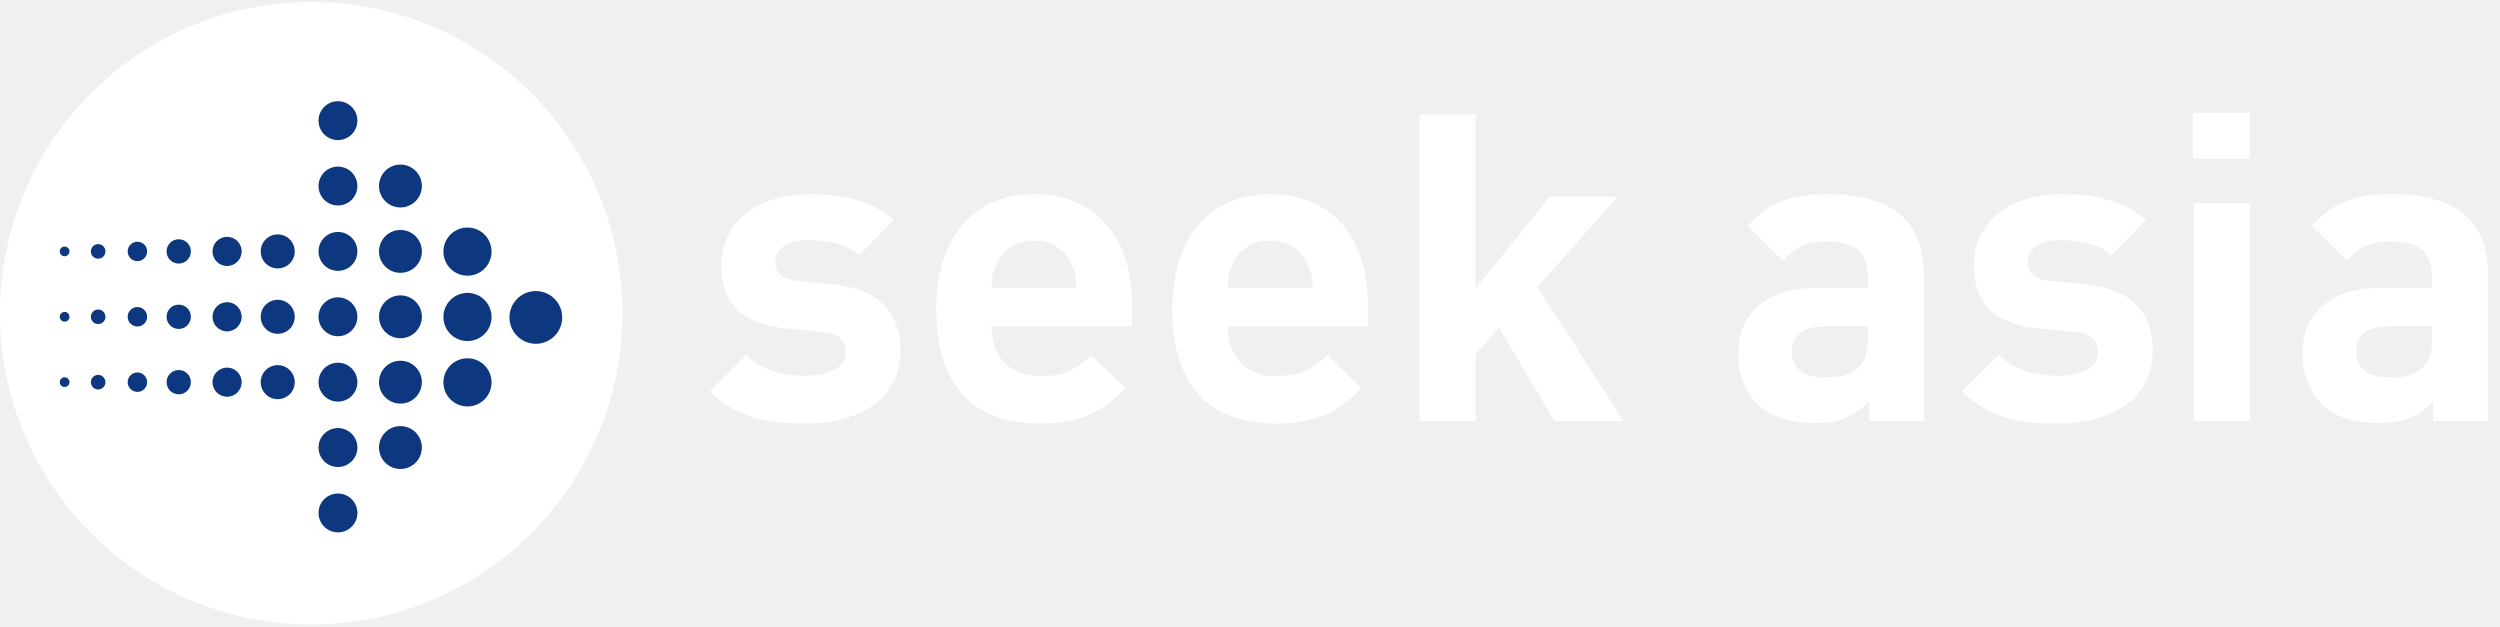
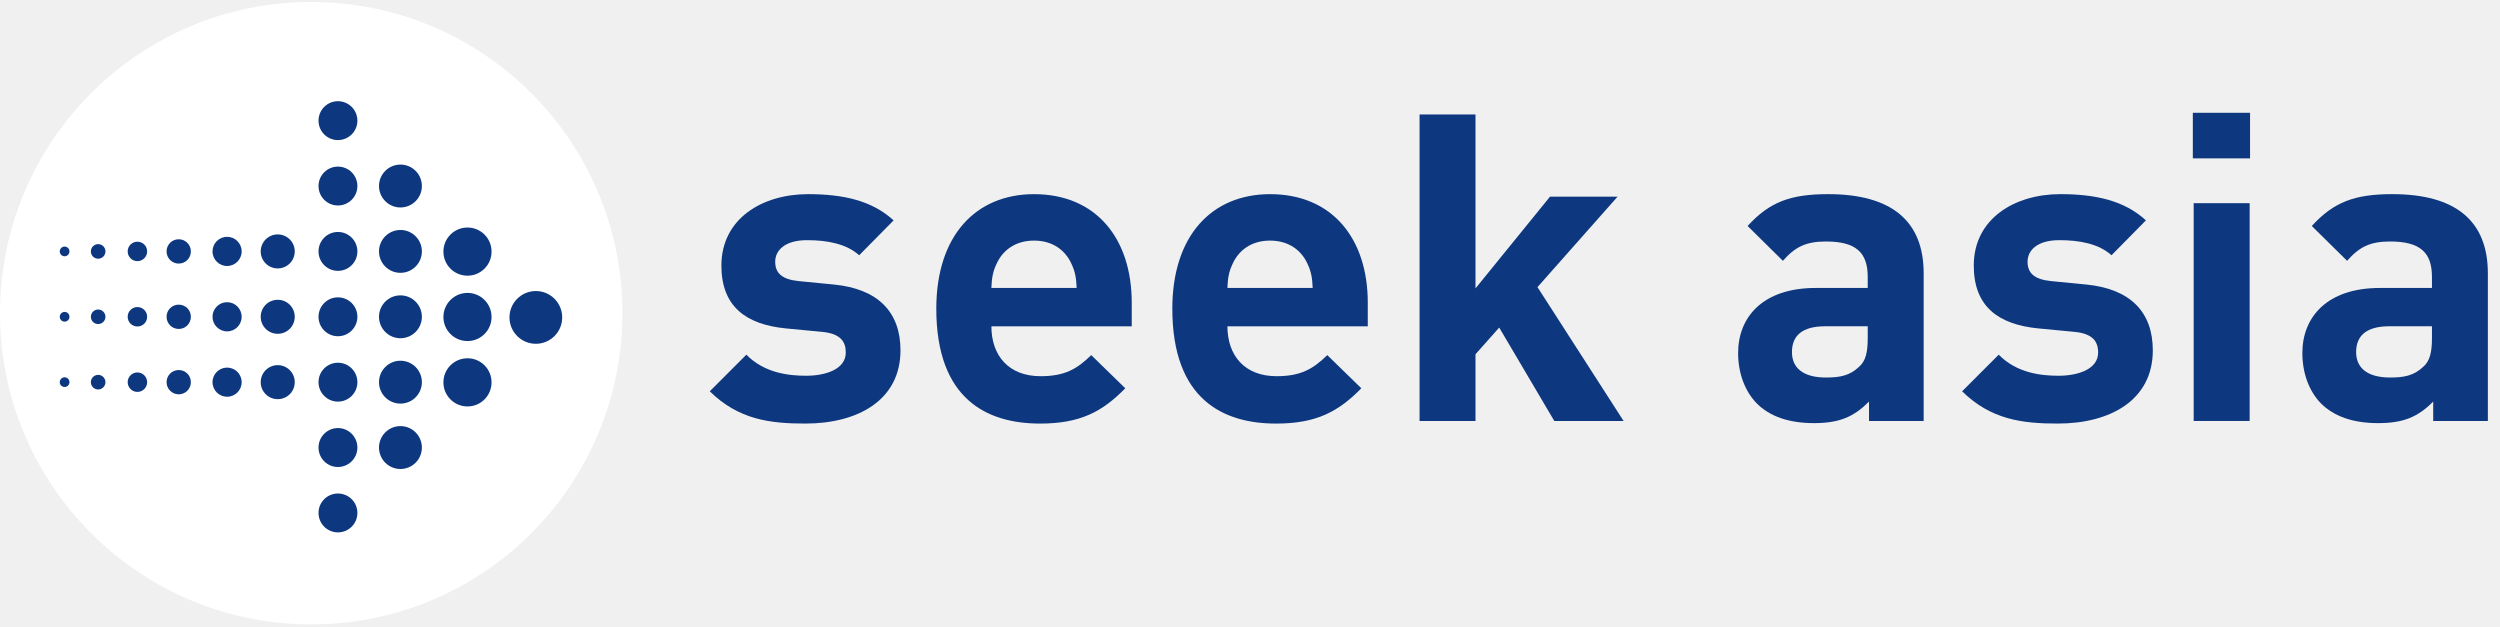
<svg xmlns="http://www.w3.org/2000/svg" version="1.1" id="sk-logo-pos" x="0px" y="0px" viewBox="0 0 251.5 63" enable-background="new 0 0 251.5 63" xml:space="preserve">
  <circle fill="#FFFFFF" cx="31.309" cy="31.508" r="31.308" />
  <path fill="#0D3880" d="M32.043,12.139c0-1.081,0.873-1.958,1.952-1.958c1.084,0,1.959,0.876,1.959,1.958  c0,1.078-0.875,1.954-1.959,1.954C32.916,14.093,32.043,13.217,32.043,12.139z" />
  <path fill="#0D3880" d="M38.127,18.715c0-1.193,0.967-2.159,2.155-2.159c1.194,0,2.159,0.965,2.159,2.159  c0,1.19-0.965,2.156-2.159,2.156C39.095,20.871,38.127,19.905,38.127,18.715z" />
  <path fill="#0D3880" d="M32.043,18.715c0-1.082,0.873-1.955,1.952-1.955c1.084,0,1.959,0.874,1.959,1.955  c0,1.078-0.875,1.957-1.959,1.957C32.916,20.672,32.043,19.793,32.043,18.715z" />
  <path fill="#0D3880" d="M44.607,25.312c0-1.34,1.083-2.423,2.424-2.423c1.34,0,2.419,1.082,2.419,2.423  c0,1.338-1.08,2.422-2.419,2.422C45.689,27.734,44.607,26.651,44.607,25.312z" />
  <path fill="#0D3880" d="M38.127,25.292c0-1.192,0.967-2.157,2.155-2.157c1.194,0,2.159,0.965,2.159,2.157  c0,1.19-0.965,2.155-2.159,2.155C39.095,27.447,38.127,26.483,38.127,25.292z" />
  <path fill="#0D3880" d="M32.043,25.292c0-1.081,0.873-1.956,1.952-1.956c1.084,0,1.959,0.875,1.959,1.956s-0.875,1.956-1.959,1.956  C32.916,27.249,32.043,26.374,32.043,25.292z" />
  <path fill="#0D3880" d="M26.227,25.292c0-0.945,0.765-1.71,1.712-1.71c0.949,0,1.713,0.765,1.713,1.71s-0.765,1.712-1.713,1.712  C26.993,27.004,26.227,26.238,26.227,25.292z" />
  <path fill="#0D3880" d="M21.379,25.292c0-0.811,0.656-1.469,1.467-1.469c0.809,0,1.465,0.659,1.465,1.469  c0,0.81-0.657,1.467-1.465,1.467C22.036,26.76,21.379,26.103,21.379,25.292z" />
  <path fill="#0D3880" d="M16.756,25.292c0-0.677,0.546-1.223,1.223-1.223c0.678,0,1.223,0.546,1.223,1.223  c0,0.677-0.545,1.224-1.223,1.224C17.303,26.517,16.756,25.97,16.756,25.292z" />
  <path fill="#0D3880" d="M12.844,25.292c0-0.542,0.44-0.978,0.981-0.978c0.537,0,0.978,0.437,0.978,0.978  c0,0.542-0.441,0.978-0.978,0.978C13.284,26.27,12.844,25.835,12.844,25.292z" />
  <path fill="#0D3880" d="M9.141,25.292c0-0.407,0.327-0.734,0.734-0.734c0.406,0,0.733,0.328,0.733,0.734  c0,0.405-0.327,0.733-0.733,0.733C9.468,26.026,9.141,25.698,9.141,25.292z" />
  <path fill="#0D3880" d="M6.011,25.292c0-0.271,0.221-0.488,0.492-0.488c0.268,0,0.485,0.217,0.485,0.488  c0,0.27-0.217,0.49-0.485,0.49C6.232,25.783,6.011,25.562,6.011,25.292z" />
  <path fill="#0D3880" d="M44.607,31.888c0-1.334,1.083-2.423,2.424-2.423c1.34,0,2.419,1.09,2.419,2.423  c0,1.34-1.08,2.422-2.419,2.422C45.689,34.309,44.607,33.229,44.607,31.888z" />
  <path fill="#0D3880" d="M38.127,31.868c0-1.191,0.967-2.155,2.155-2.155c1.194,0,2.159,0.964,2.159,2.155  c0,1.192-0.965,2.159-2.159,2.159C39.095,34.027,38.127,33.061,38.127,31.868z" />
  <path fill="#0D3880" d="M32.043,31.868c0-1.082,0.873-1.955,1.952-1.955c1.084,0,1.959,0.873,1.959,1.955  c0,1.08-0.875,1.957-1.959,1.957C32.916,33.825,32.043,32.948,32.043,31.868z" />
  <path fill="#0D3880" d="M26.227,31.868c0-0.946,0.765-1.71,1.712-1.71c0.949,0,1.713,0.764,1.713,1.71s-0.765,1.712-1.713,1.712  C26.993,33.58,26.227,32.814,26.227,31.868z" />
  <path fill="#0D3880" d="M21.379,31.868c0-0.811,0.656-1.467,1.467-1.467c0.809,0,1.465,0.656,1.465,1.467  c0,0.81-0.657,1.468-1.465,1.468C22.036,33.336,21.379,32.678,21.379,31.868z" />
  <path fill="#0D3880" d="M16.756,31.868c0-0.677,0.546-1.222,1.223-1.222c0.678,0,1.223,0.544,1.223,1.222  c0,0.677-0.545,1.225-1.223,1.225C17.303,33.093,16.756,32.546,16.756,31.868z" />
  <path fill="#0D3880" d="M12.844,31.868c0-0.542,0.44-0.979,0.981-0.979c0.537,0,0.978,0.437,0.978,0.979  c0,0.541-0.441,0.978-0.978,0.978C13.284,32.846,12.844,32.409,12.844,31.868z" />
  <path fill="#0D3880" d="M9.141,31.868c0-0.404,0.327-0.732,0.734-0.732c0.406,0,0.733,0.328,0.733,0.732  c0,0.406-0.327,0.731-0.733,0.731C9.468,32.602,9.141,32.274,9.141,31.868z" />
  <path fill="#0D3880" d="M6.011,31.868c0-0.271,0.221-0.49,0.492-0.49c0.268,0,0.485,0.219,0.485,0.49  c0,0.271-0.217,0.491-0.485,0.491C6.232,32.359,6.011,32.139,6.011,31.868z" />
  <path fill="#0D3880" d="M51.252,31.933c0-1.467,1.191-2.655,2.654-2.655c1.465,0,2.652,1.187,2.652,2.655  c0,1.463-1.187,2.652-2.652,2.652C52.443,34.585,51.252,33.396,51.252,31.933z" />
  <path fill="#0D3880" d="M44.607,38.465c0-1.338,1.083-2.423,2.424-2.423c1.34,0,2.419,1.085,2.419,2.423  c0,1.339-1.08,2.423-2.419,2.423C45.689,40.889,44.607,39.804,44.607,38.465z" />
  <path fill="#0D3880" d="M38.127,38.447c0-1.193,0.967-2.158,2.155-2.158c1.194,0,2.159,0.965,2.159,2.158  c0,1.19-0.965,2.156-2.159,2.156C39.095,40.604,38.127,39.638,38.127,38.447z" />
  <path fill="#0D3880" d="M32.043,38.447c0-1.081,0.873-1.957,1.952-1.957c1.084,0,1.959,0.876,1.959,1.957  c0,1.08-0.875,1.955-1.959,1.955C32.916,40.402,32.043,39.526,32.043,38.447z" />
  <path fill="#0D3880" d="M26.227,38.447c0-0.945,0.765-1.714,1.712-1.714c0.949,0,1.713,0.769,1.713,1.714  c0,0.947-0.765,1.709-1.713,1.709C26.993,40.156,26.227,39.395,26.227,38.447z" />
  <path fill="#0D3880" d="M21.379,38.447c0-0.812,0.656-1.467,1.467-1.467c0.809,0,1.465,0.654,1.465,1.467  c0,0.811-0.657,1.466-1.465,1.466C22.036,39.912,21.379,39.258,21.379,38.447z" />
  <path fill="#0D3880" d="M16.756,38.447c0-0.68,0.546-1.223,1.223-1.223c0.678,0,1.223,0.543,1.223,1.223  c0,0.674-0.545,1.221-1.223,1.221C17.303,39.668,16.756,39.121,16.756,38.447z" />
  <path fill="#0D3880" d="M12.844,38.447c0-0.539,0.44-0.979,0.981-0.979c0.537,0,0.978,0.44,0.978,0.979  c0,0.541-0.441,0.979-0.978,0.979C13.284,39.426,12.844,38.987,12.844,38.447z" />
  <path fill="#0D3880" d="M9.141,38.447c0-0.406,0.327-0.736,0.734-0.736c0.406,0,0.733,0.33,0.733,0.736  c0,0.404-0.327,0.734-0.733,0.734C9.468,39.18,9.141,38.852,9.141,38.447z" />
  <path fill="#0D3880" d="M6.011,38.447c0-0.271,0.221-0.492,0.492-0.492c0.268,0,0.485,0.222,0.485,0.492  c0,0.268-0.217,0.484-0.485,0.484C6.232,38.932,6.011,38.715,6.011,38.447z" />
  <path fill="#0D3880" d="M38.127,45.024c0-1.192,0.967-2.159,2.155-2.159c1.194,0,2.159,0.967,2.159,2.159s-0.965,2.157-2.159,2.157  C39.095,47.182,38.127,46.217,38.127,45.024z" />
  <path fill="#0D3880" d="M32.043,45.024c0-1.08,0.873-1.961,1.952-1.961c1.084,0,1.959,0.88,1.959,1.961  c0,1.078-0.875,1.956-1.959,1.956C32.916,46.98,32.043,46.104,32.043,45.024z" />
  <path fill="#0D3880" d="M32.043,51.6c0-1.078,0.873-1.953,1.952-1.953c1.084,0,1.959,0.875,1.959,1.953  c0,1.08-0.875,1.958-1.959,1.958C32.916,53.558,32.043,52.68,32.043,51.6z" />
  <g>
-     <path fill="#FFFFFF" d="M81.016,42.611c-3.55,0-6.71-0.391-9.613-3.246l3.681-3.685c1.819,1.861,4.289,2.12,6.02,2.12   c1.947,0,3.982-0.65,3.982-2.338c0-1.124-0.561-1.903-2.381-2.076L79.07,33.04c-3.986-0.391-6.498-2.167-6.498-6.324   c0-4.718,4.115-7.185,8.706-7.185c3.551,0,6.451,0.647,8.619,2.64l-3.465,3.508c-1.303-1.172-3.248-1.518-5.24-1.518   c-2.252,0-3.206,1.04-3.206,2.167c0,1.124,0.65,1.773,2.338,1.948l3.552,0.346c4.459,0.436,6.713,2.772,6.713,6.626   C90.588,40.227,86.344,42.611,81.016,42.611z" />
-     <path fill="#FFFFFF" d="M99.734,32.824c0,2.941,1.734,5.021,4.938,5.021c2.473,0,3.68-0.735,5.107-2.12l3.424,3.337   c-2.295,2.338-4.502,3.55-8.574,3.55c-5.324,0-10.438-2.429-10.438-11.562c0-7.362,3.984-11.518,9.832-11.518   c6.279,0,9.83,4.501,9.83,10.912v2.382H99.734z M107.789,26.541c-0.605-1.34-1.861-2.337-3.766-2.337   c-1.906,0-3.162,0.998-3.77,2.337c-0.389,0.827-0.475,1.434-0.52,2.425h8.578C108.266,27.975,108.18,27.368,107.789,26.541z" />
-     <path fill="#FFFFFF" d="M123.479,32.824c0,2.941,1.73,5.021,4.938,5.021c2.467,0,3.68-0.735,5.109-2.12l3.424,3.337   c-2.297,2.338-4.506,3.55-8.578,3.55c-5.326,0-10.436-2.429-10.436-11.562c0-7.362,3.984-11.518,9.832-11.518   c6.279,0,9.83,4.501,9.83,10.912v2.382H123.479z M131.537,26.541c-0.609-1.34-1.865-2.337-3.77-2.337s-3.16,0.998-3.766,2.337   c-0.391,0.827-0.48,1.434-0.523,2.425h8.576C132.014,27.975,131.922,27.368,131.537,26.541z" />
-     <path fill="#FFFFFF" d="M156.363,42.35l-5.543-9.396l-2.385,2.682v6.714h-5.627V11.518h5.627v17.495l7.494-9.227h6.797   l-8.055,9.098l8.662,13.466H156.363z" />
-     <path fill="#FFFFFF" d="M188.023,42.35v-1.951c-1.518,1.519-2.945,2.168-5.543,2.168c-2.557,0-4.461-0.692-5.76-1.994   c-1.215-1.255-1.865-3.073-1.865-5.063c0-3.595,2.469-6.542,7.797-6.542h5.24v-1.125c0-2.467-1.213-3.549-4.203-3.549   c-2.033,0-3.115,0.561-4.33,1.944l-3.549-3.503c2.209-2.426,4.33-3.204,8.1-3.204c6.361,0,9.611,2.682,9.611,7.967V42.35H188.023z    M187.893,32.824h-4.287c-2.254,0-3.336,0.908-3.336,2.595c0,1.56,1.082,2.559,3.42,2.559c1.389,0,2.385-0.177,3.338-1.083   c0.646-0.564,0.865-1.432,0.865-2.858V32.824z" />
-     <path fill="#FFFFFF" d="M207.004,42.611c-3.553,0-6.713-0.391-9.615-3.246l3.682-3.685c1.818,1.861,4.289,2.12,6.02,2.12   c1.947,0,3.982-0.65,3.982-2.338c0-1.124-0.562-1.903-2.379-2.076l-3.641-0.347c-3.982-0.391-6.492-2.167-6.492-6.324   c0-4.718,4.113-7.185,8.703-7.185c3.547,0,6.451,0.647,8.615,2.64l-3.461,3.508c-1.305-1.172-3.248-1.518-5.242-1.518   c-2.254,0-3.203,1.04-3.203,2.167c0,1.124,0.648,1.773,2.336,1.948l3.553,0.346c4.459,0.436,6.711,2.772,6.711,6.626   C216.572,40.227,212.33,42.611,207.004,42.611z" />
-     <path fill="#FFFFFF" d="M220.598,15.932v-4.586h5.758v4.586H220.598z M220.684,42.35v-21.91h5.631v21.91H220.684z" />
-     <path fill="#FFFFFF" d="M244.781,42.35v-1.951c-1.514,1.519-2.949,2.168-5.543,2.168c-2.555,0-4.459-0.692-5.76-1.994   c-1.215-1.255-1.861-3.073-1.861-5.063c0-3.595,2.467-6.542,7.795-6.542h5.242v-1.125c0-2.467-1.217-3.549-4.203-3.549   c-2.037,0-3.117,0.561-4.332,1.944l-3.553-3.503c2.213-2.426,4.332-3.204,8.102-3.204c6.363,0,9.611,2.682,9.611,7.967V42.35   H244.781z M244.654,32.824h-4.291c-2.252,0-3.336,0.908-3.336,2.595c0,1.56,1.084,2.559,3.424,2.559   c1.381,0,2.381-0.177,3.332-1.083c0.65-0.564,0.871-1.432,0.871-2.858V32.824z" />
+     <path fill="#0D3880" d="M81.016,42.611c-3.55,0-6.71-0.391-9.613-3.246l3.681-3.685c1.819,1.861,4.289,2.12,6.02,2.12   c1.947,0,3.982-0.65,3.982-2.338c0-1.124-0.561-1.903-2.381-2.076L79.07,33.04c-3.986-0.391-6.498-2.167-6.498-6.324   c0-4.718,4.115-7.185,8.706-7.185c3.551,0,6.451,0.647,8.619,2.64l-3.465,3.508c-1.303-1.172-3.248-1.518-5.24-1.518   c-2.252,0-3.206,1.04-3.206,2.167c0,1.124,0.65,1.773,2.338,1.948l3.552,0.346c4.459,0.436,6.713,2.772,6.713,6.626   C90.588,40.227,86.344,42.611,81.016,42.611z" />
+     <path fill="#0D3880" d="M99.734,32.824c0,2.941,1.734,5.021,4.938,5.021c2.473,0,3.68-0.735,5.107-2.12l3.424,3.337   c-2.295,2.338-4.502,3.55-8.574,3.55c-5.324,0-10.438-2.429-10.438-11.562c0-7.362,3.984-11.518,9.832-11.518   c6.279,0,9.83,4.501,9.83,10.912v2.382H99.734z M107.789,26.541c-0.605-1.34-1.861-2.337-3.766-2.337   c-1.906,0-3.162,0.998-3.77,2.337c-0.389,0.827-0.475,1.434-0.52,2.425h8.578C108.266,27.975,108.18,27.368,107.789,26.541z" />
+     <path fill="#0D3880" d="M123.479,32.824c0,2.941,1.73,5.021,4.938,5.021c2.467,0,3.68-0.735,5.109-2.12l3.424,3.337   c-2.297,2.338-4.506,3.55-8.578,3.55c-5.326,0-10.436-2.429-10.436-11.562c0-7.362,3.984-11.518,9.832-11.518   c6.279,0,9.83,4.501,9.83,10.912v2.382H123.479z M131.537,26.541c-0.609-1.34-1.865-2.337-3.77-2.337s-3.16,0.998-3.766,2.337   c-0.391,0.827-0.48,1.434-0.523,2.425h8.576C132.014,27.975,131.922,27.368,131.537,26.541z" />
+     <path fill="#0D3880" d="M156.363,42.35l-5.543-9.396l-2.385,2.682v6.714h-5.627V11.518h5.627v17.495l7.494-9.227h6.797   l-8.055,9.098l8.662,13.466H156.363z" />
+     <path fill="#0D3880" d="M188.023,42.35v-1.951c-1.518,1.519-2.945,2.168-5.543,2.168c-2.557,0-4.461-0.692-5.76-1.994   c-1.215-1.255-1.865-3.073-1.865-5.063c0-3.595,2.469-6.542,7.797-6.542h5.24v-1.125c0-2.467-1.213-3.549-4.203-3.549   c-2.033,0-3.115,0.561-4.33,1.944l-3.549-3.503c2.209-2.426,4.33-3.204,8.1-3.204c6.361,0,9.611,2.682,9.611,7.967V42.35H188.023z    M187.893,32.824h-4.287c-2.254,0-3.336,0.908-3.336,2.595c0,1.56,1.082,2.559,3.42,2.559c1.389,0,2.385-0.177,3.338-1.083   c0.646-0.564,0.865-1.432,0.865-2.858V32.824z" />
+     <path fill="#0D3880" d="M207.004,42.611c-3.553,0-6.713-0.391-9.615-3.246l3.682-3.685c1.818,1.861,4.289,2.12,6.02,2.12   c1.947,0,3.982-0.65,3.982-2.338c0-1.124-0.562-1.903-2.379-2.076l-3.641-0.347c-3.982-0.391-6.492-2.167-6.492-6.324   c0-4.718,4.113-7.185,8.703-7.185c3.547,0,6.451,0.647,8.615,2.64l-3.461,3.508c-1.305-1.172-3.248-1.518-5.242-1.518   c-2.254,0-3.203,1.04-3.203,2.167c0,1.124,0.648,1.773,2.336,1.948l3.553,0.346c4.459,0.436,6.711,2.772,6.711,6.626   C216.572,40.227,212.33,42.611,207.004,42.611z" />
+     <path fill="#0D3880" d="M220.598,15.932v-4.586h5.758v4.586H220.598z M220.684,42.35v-21.91h5.631v21.91H220.684z" />
+     <path fill="#0D3880" d="M244.781,42.35v-1.951c-1.514,1.519-2.949,2.168-5.543,2.168c-2.555,0-4.459-0.692-5.76-1.994   c-1.215-1.255-1.861-3.073-1.861-5.063c0-3.595,2.467-6.542,7.795-6.542h5.242v-1.125c0-2.467-1.217-3.549-4.203-3.549   c-2.037,0-3.117,0.561-4.332,1.944l-3.553-3.503c2.213-2.426,4.332-3.204,8.102-3.204c6.363,0,9.611,2.682,9.611,7.967V42.35   H244.781z M244.654,32.824h-4.291c-2.252,0-3.336,0.908-3.336,2.595c0,1.56,1.084,2.559,3.424,2.559   c1.381,0,2.381-0.177,3.332-1.083c0.65-0.564,0.871-1.432,0.871-2.858V32.824z" />
  </g>
</svg>
